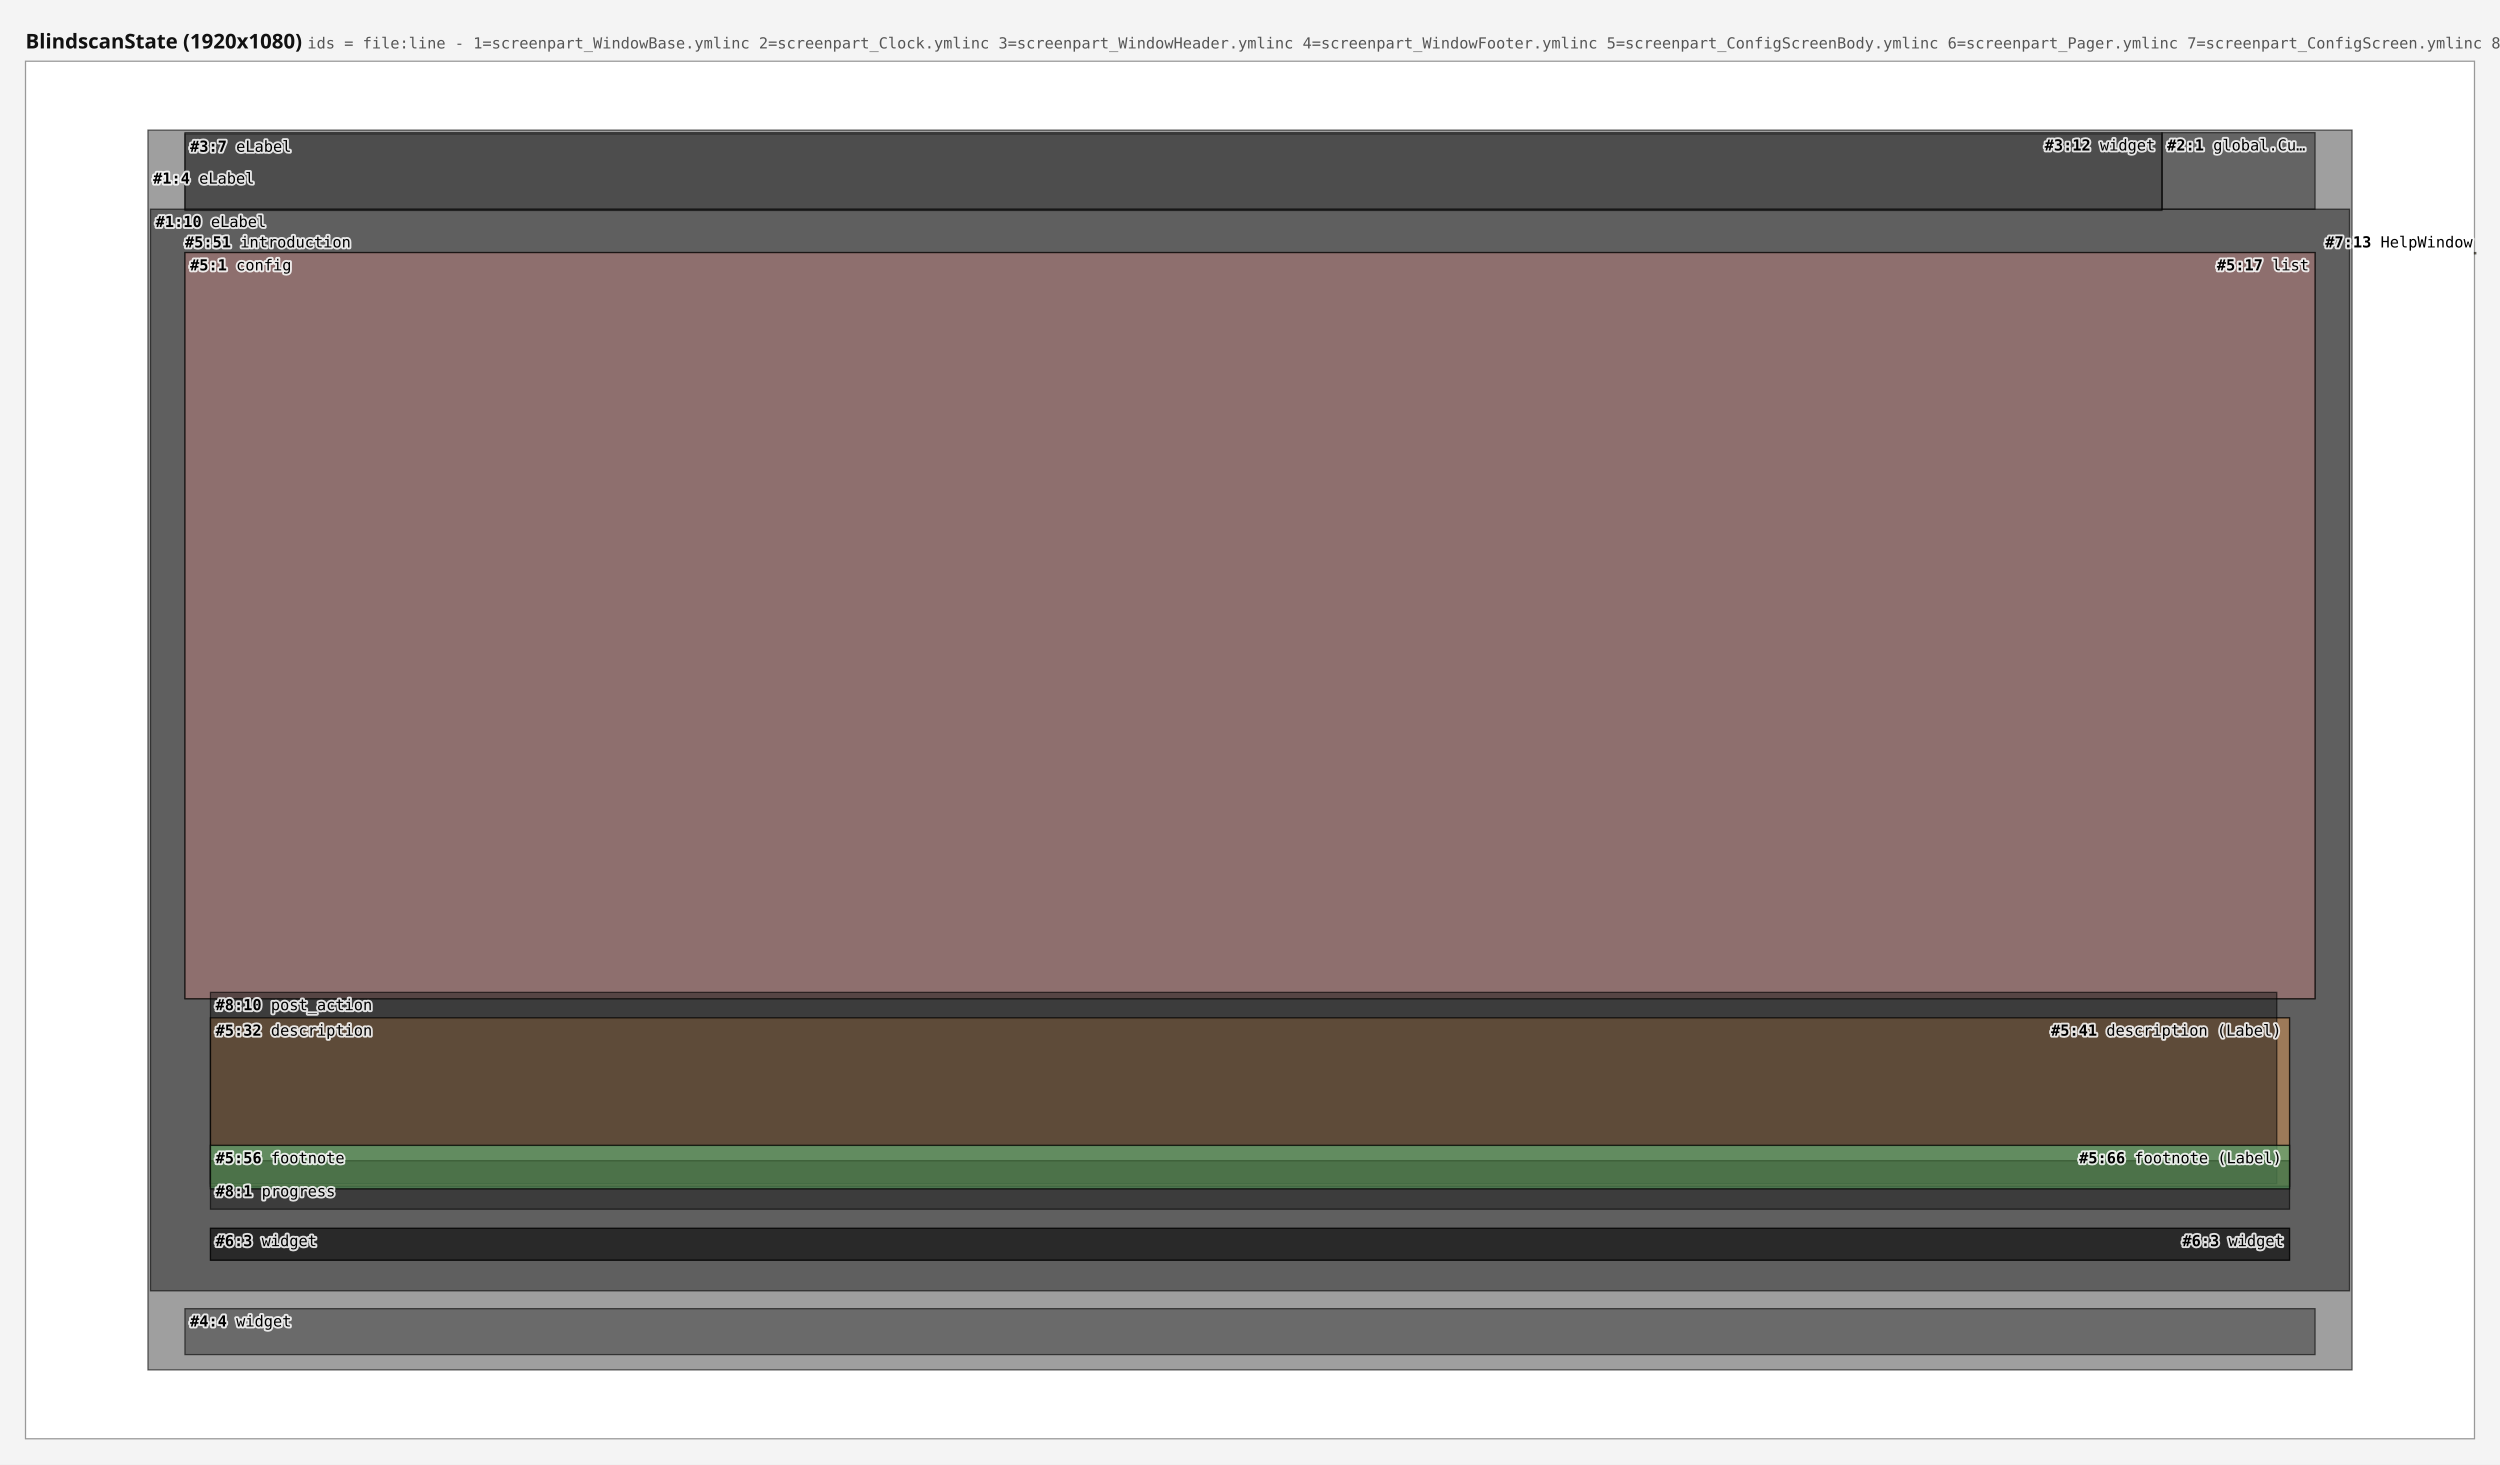
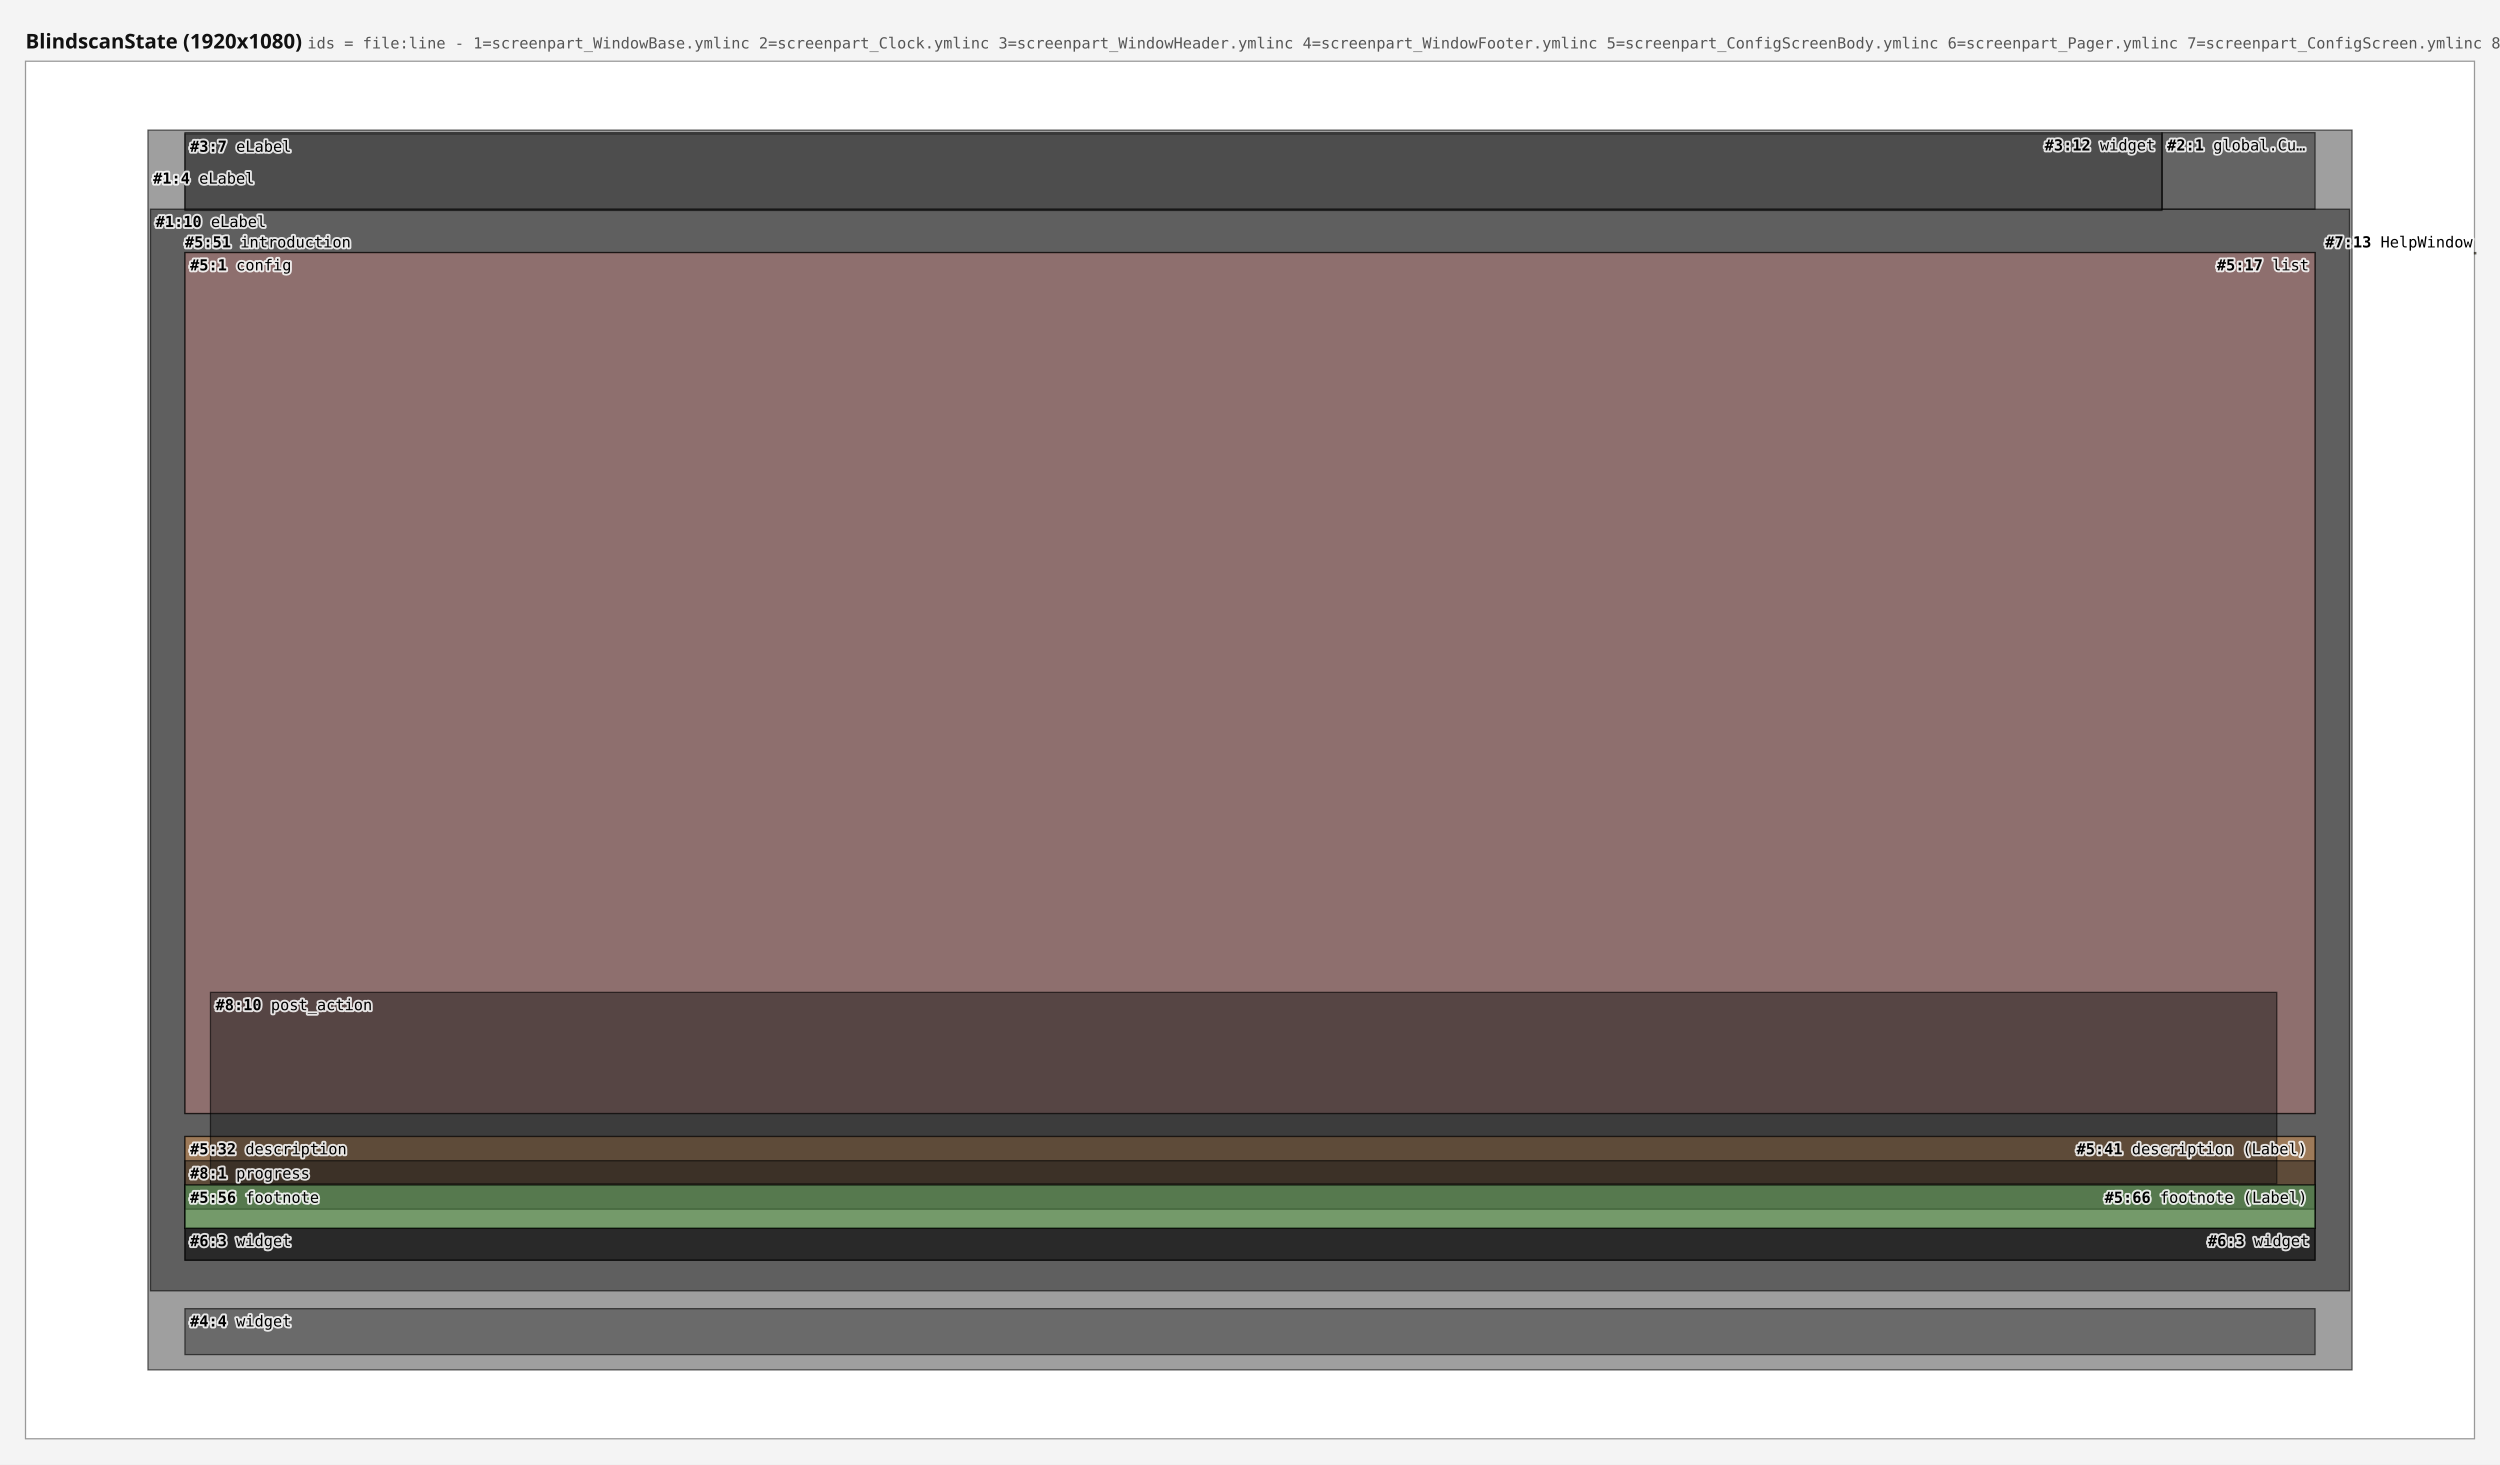
<svg xmlns="http://www.w3.org/2000/svg" width="1960" height="1148" viewBox="0 0 1960 1148">
  <rect x="0" y="0" width="1960" height="1148" fill="#f4f4f4" />
  <text x="20" y="38" font-family="sans-serif" font-size="16" font-weight="bold" fill="#111111">BlindscanState (1920x1080) <tspan font-family="monospace" font-size="12" font-weight="normal" fill="#555555">ids = file:line - 1=screenpart_WindowBase.ymlinc  2=screenpart_Clock.ymlinc  3=screenpart_WindowHeader.ymlinc  4=screenpart_WindowFooter.ymlinc  5=screenpart_ConfigScreenBody.ymlinc  6=screenpart_Pager.ymlinc  7=screenpart_ConfigScreen.ymlinc  8=screenpart_BlindscanStateBody.ymlinc</tspan>
  </text>
  <g data-screen="0" transform="translate(20,48)">
    <rect x="0" y="0" width="1920" height="1080" fill="#ffffff" stroke="#999999" stroke-width="1" />
    <rect data-ref="0:0" data-src="screenpart_WindowBase.ymlinc:4" x="96" y="54" width="1728" height="972" fill="#2c2c2c" fill-opacity="0.45" stroke="#000000" stroke-opacity="0.6" stroke-width="1" />
    <rect data-ref="0:1" data-src="screenpart_WindowBase.ymlinc:10" x="98" y="116" width="1724" height="848" fill="#121212" fill-opacity="0.45" stroke="#000000" stroke-opacity="0.6" stroke-width="1" />
-     <rect data-ref="0:6" data-src="screenpart_ConfigScreenBody.ymlinc:1" x="125" y="150" width="1670" height="585" fill="#b07aa1" fill-opacity="0.45" stroke="#000000" stroke-opacity="0.6" stroke-width="1" />
-     <rect data-ref="0:7" data-src="screenpart_Pager.ymlinc:3" x="145" y="915" width="1630" height="25" fill="#121212" fill-opacity="0.45" stroke="#000000" stroke-opacity="0.6" stroke-width="1" />
-     <rect data-ref="0:8" data-src="screenpart_ConfigScreenBody.ymlinc:17" x="125" y="150" width="1670" height="585" fill="#9c755f" fill-opacity="0.45" stroke="#000000" stroke-opacity="0.6" stroke-width="1" />
-     <rect data-ref="0:9" data-src="screenpart_Pager.ymlinc:3" x="145" y="915" width="1630" height="25" fill="#121212" fill-opacity="0.45" stroke="#000000" stroke-opacity="0.6" stroke-width="1" />
-     <rect data-ref="0:10" data-src="screenpart_ConfigScreenBody.ymlinc:32" x="145" y="750" width="1630" height="132" fill="#4e79a7" fill-opacity="0.45" stroke="#000000" stroke-opacity="0.6" stroke-width="1" />
-     <rect data-ref="0:11" data-src="screenpart_ConfigScreenBody.ymlinc:41" x="145" y="750" width="1630" height="132" fill="#f28e2b" fill-opacity="0.45" stroke="#000000" stroke-opacity="0.6" stroke-width="1" />
+     <rect data-ref="0:6" data-src="screenpart_ConfigScreenBody.ymlinc:1" x="125" y="150" width="1670" height="675" fill="#b07aa1" fill-opacity="0.45" stroke="#000000" stroke-opacity="0.6" stroke-width="1" />
+     <rect data-ref="0:7" data-src="screenpart_Pager.ymlinc:3" x="125" y="915" width="1670" height="25" fill="#121212" fill-opacity="0.45" stroke="#000000" stroke-opacity="0.6" stroke-width="1" />
+     <rect data-ref="0:8" data-src="screenpart_ConfigScreenBody.ymlinc:17" x="125" y="150" width="1670" height="675" fill="#9c755f" fill-opacity="0.45" stroke="#000000" stroke-opacity="0.6" stroke-width="1" />
+     <rect data-ref="0:9" data-src="screenpart_Pager.ymlinc:3" x="125" y="915" width="1670" height="25" fill="#121212" fill-opacity="0.45" stroke="#000000" stroke-opacity="0.6" stroke-width="1" />
+     <rect data-ref="0:10" data-src="screenpart_ConfigScreenBody.ymlinc:32" x="125" y="843" width="1670" height="72" fill="#4e79a7" fill-opacity="0.45" stroke="#000000" stroke-opacity="0.6" stroke-width="1" />
+     <rect data-ref="0:11" data-src="screenpart_ConfigScreenBody.ymlinc:41" x="125" y="843" width="1670" height="72" fill="#f28e2b" fill-opacity="0.45" stroke="#000000" stroke-opacity="0.6" stroke-width="1" />
    <rect data-ref="0:12" data-src="screenpart_ConfigScreenBody.ymlinc:51" x="125" y="150" width="0" height="0" fill="#e15759" fill-opacity="0.45" stroke="#000000" stroke-opacity="0.6" stroke-width="1" />
    <rect data-ref="0:17" data-src="screenpart_BlindscanStateBody.ymlinc:10" x="145" y="730" width="1620" height="150" fill="#121212" fill-opacity="0.45" stroke="#000000" stroke-opacity="0.6" stroke-width="1" />
    <rect data-ref="0:15" data-src="screenpart_ConfigScreen.ymlinc:13" x="1920" y="150" width="1" height="1" fill="#edc948" fill-opacity="0.45" stroke="#000000" stroke-opacity="0.6" stroke-width="1" />
-     <rect data-ref="0:13" data-src="screenpart_ConfigScreenBody.ymlinc:56" x="145" y="850" width="1630" height="34" fill="#76b7b2" fill-opacity="0.45" stroke="#000000" stroke-opacity="0.6" stroke-width="1" />
-     <rect data-ref="0:16" data-src="screenpart_BlindscanStateBody.ymlinc:1" x="145" y="862" width="1630" height="38" fill="#121212" fill-opacity="0.45" stroke="#000000" stroke-opacity="0.6" stroke-width="1" />
+     <rect data-ref="0:13" data-src="screenpart_ConfigScreenBody.ymlinc:56" x="125" y="881" width="1670" height="34" fill="#76b7b2" fill-opacity="0.45" stroke="#000000" stroke-opacity="0.6" stroke-width="1" />
+     <rect data-ref="0:16" data-src="screenpart_BlindscanStateBody.ymlinc:1" x="125" y="862" width="1670" height="38" fill="#121212" fill-opacity="0.45" stroke="#000000" stroke-opacity="0.6" stroke-width="1" />
    <rect data-ref="0:5" data-src="screenpart_WindowFooter.ymlinc:4" x="125" y="978" width="1670" height="36" fill="#2c2c2c" fill-opacity="0.45" stroke="#000000" stroke-opacity="0.6" stroke-width="1" />
    <rect data-ref="0:3" data-src="screenpart_WindowHeader.ymlinc:7" x="125" y="57" width="1550" height="60" fill="#2c2c2c" fill-opacity="0.45" stroke="#000000" stroke-opacity="0.6" stroke-width="1" />
    <rect data-ref="0:2" data-src="screenpart_Clock.ymlinc:1" x="1675" y="56" width="120" height="60" fill="#1d1d1d" fill-opacity="0.45" stroke="#000000" stroke-opacity="0.6" stroke-width="1" />
    <rect data-ref="0:4" data-src="screenpart_WindowHeader.ymlinc:12" x="125" y="56" width="1550" height="60" fill="#2c2c2c" fill-opacity="0.45" stroke="#000000" stroke-opacity="0.6" stroke-width="1" />
-     <rect data-ref="0:14" data-src="screenpart_ConfigScreenBody.ymlinc:66" x="145" y="850" width="1630" height="34" fill="#59a14f" fill-opacity="0.45" stroke="#000000" stroke-opacity="0.6" stroke-width="1" />
+     <rect data-ref="0:14" data-src="screenpart_ConfigScreenBody.ymlinc:66" x="125" y="881" width="1670" height="34" fill="#59a14f" fill-opacity="0.45" stroke="#000000" stroke-opacity="0.6" stroke-width="1" />
    <g pointer-events="none" font-family="monospace" font-size="12" fill="#000000" stroke="#ffffff" stroke-width="3" stroke-opacity="0.85" stroke-linejoin="round" paint-order="stroke">
      <text x="100" y="96">
        <tspan font-weight="bold">#1:4</tspan> eLabel</text>
      <text x="102" y="130">
        <tspan font-weight="bold">#1:10</tspan> eLabel</text>
      <text x="129" y="164">
        <tspan font-weight="bold">#5:1</tspan> config</text>
-       <text x="149" y="929">
+       <text x="129" y="929">
        <tspan font-weight="bold">#6:3</tspan> widget</text>
      <text x="1718" y="164">
        <tspan font-weight="bold">#5:17</tspan> list</text>
-       <text x="1691" y="929">
+       <text x="1711" y="929">
        <tspan font-weight="bold">#6:3</tspan> widget</text>
-       <text x="149" y="764">
+       <text x="129" y="857">
        <tspan font-weight="bold">#5:32</tspan> description</text>
-       <text x="1588" y="764">
+       <text x="1608" y="857">
        <tspan font-weight="bold">#5:41</tspan> description (Label)</text>
      <text x="125" y="146">
        <tspan font-weight="bold">#5:51</tspan> introduction</text>
      <text x="149" y="744">
        <tspan font-weight="bold">#8:10</tspan> post_action</text>
      <text x="1803" y="146">
        <tspan font-weight="bold">#7:13</tspan> HelpWindow</text>
-       <text x="149" y="864">
+       <text x="129" y="895">
        <tspan font-weight="bold">#5:56</tspan> footnote</text>
-       <text x="149" y="890">
+       <text x="129" y="876">
        <tspan font-weight="bold">#8:1</tspan> progress</text>
      <text x="129" y="992">
        <tspan font-weight="bold">#4:4</tspan> widget</text>
      <text x="129" y="71">
        <tspan font-weight="bold">#3:7</tspan> eLabel</text>
      <text x="1679" y="70">
        <tspan font-weight="bold">#2:1</tspan> global.Cu…</text>
      <text x="1583" y="70">
        <tspan font-weight="bold">#3:12</tspan> widget</text>
-       <text x="1610" y="864">
+       <text x="1630" y="895">
        <tspan font-weight="bold">#5:66</tspan> footnote (Label)</text>
    </g>
  </g>
</svg>
